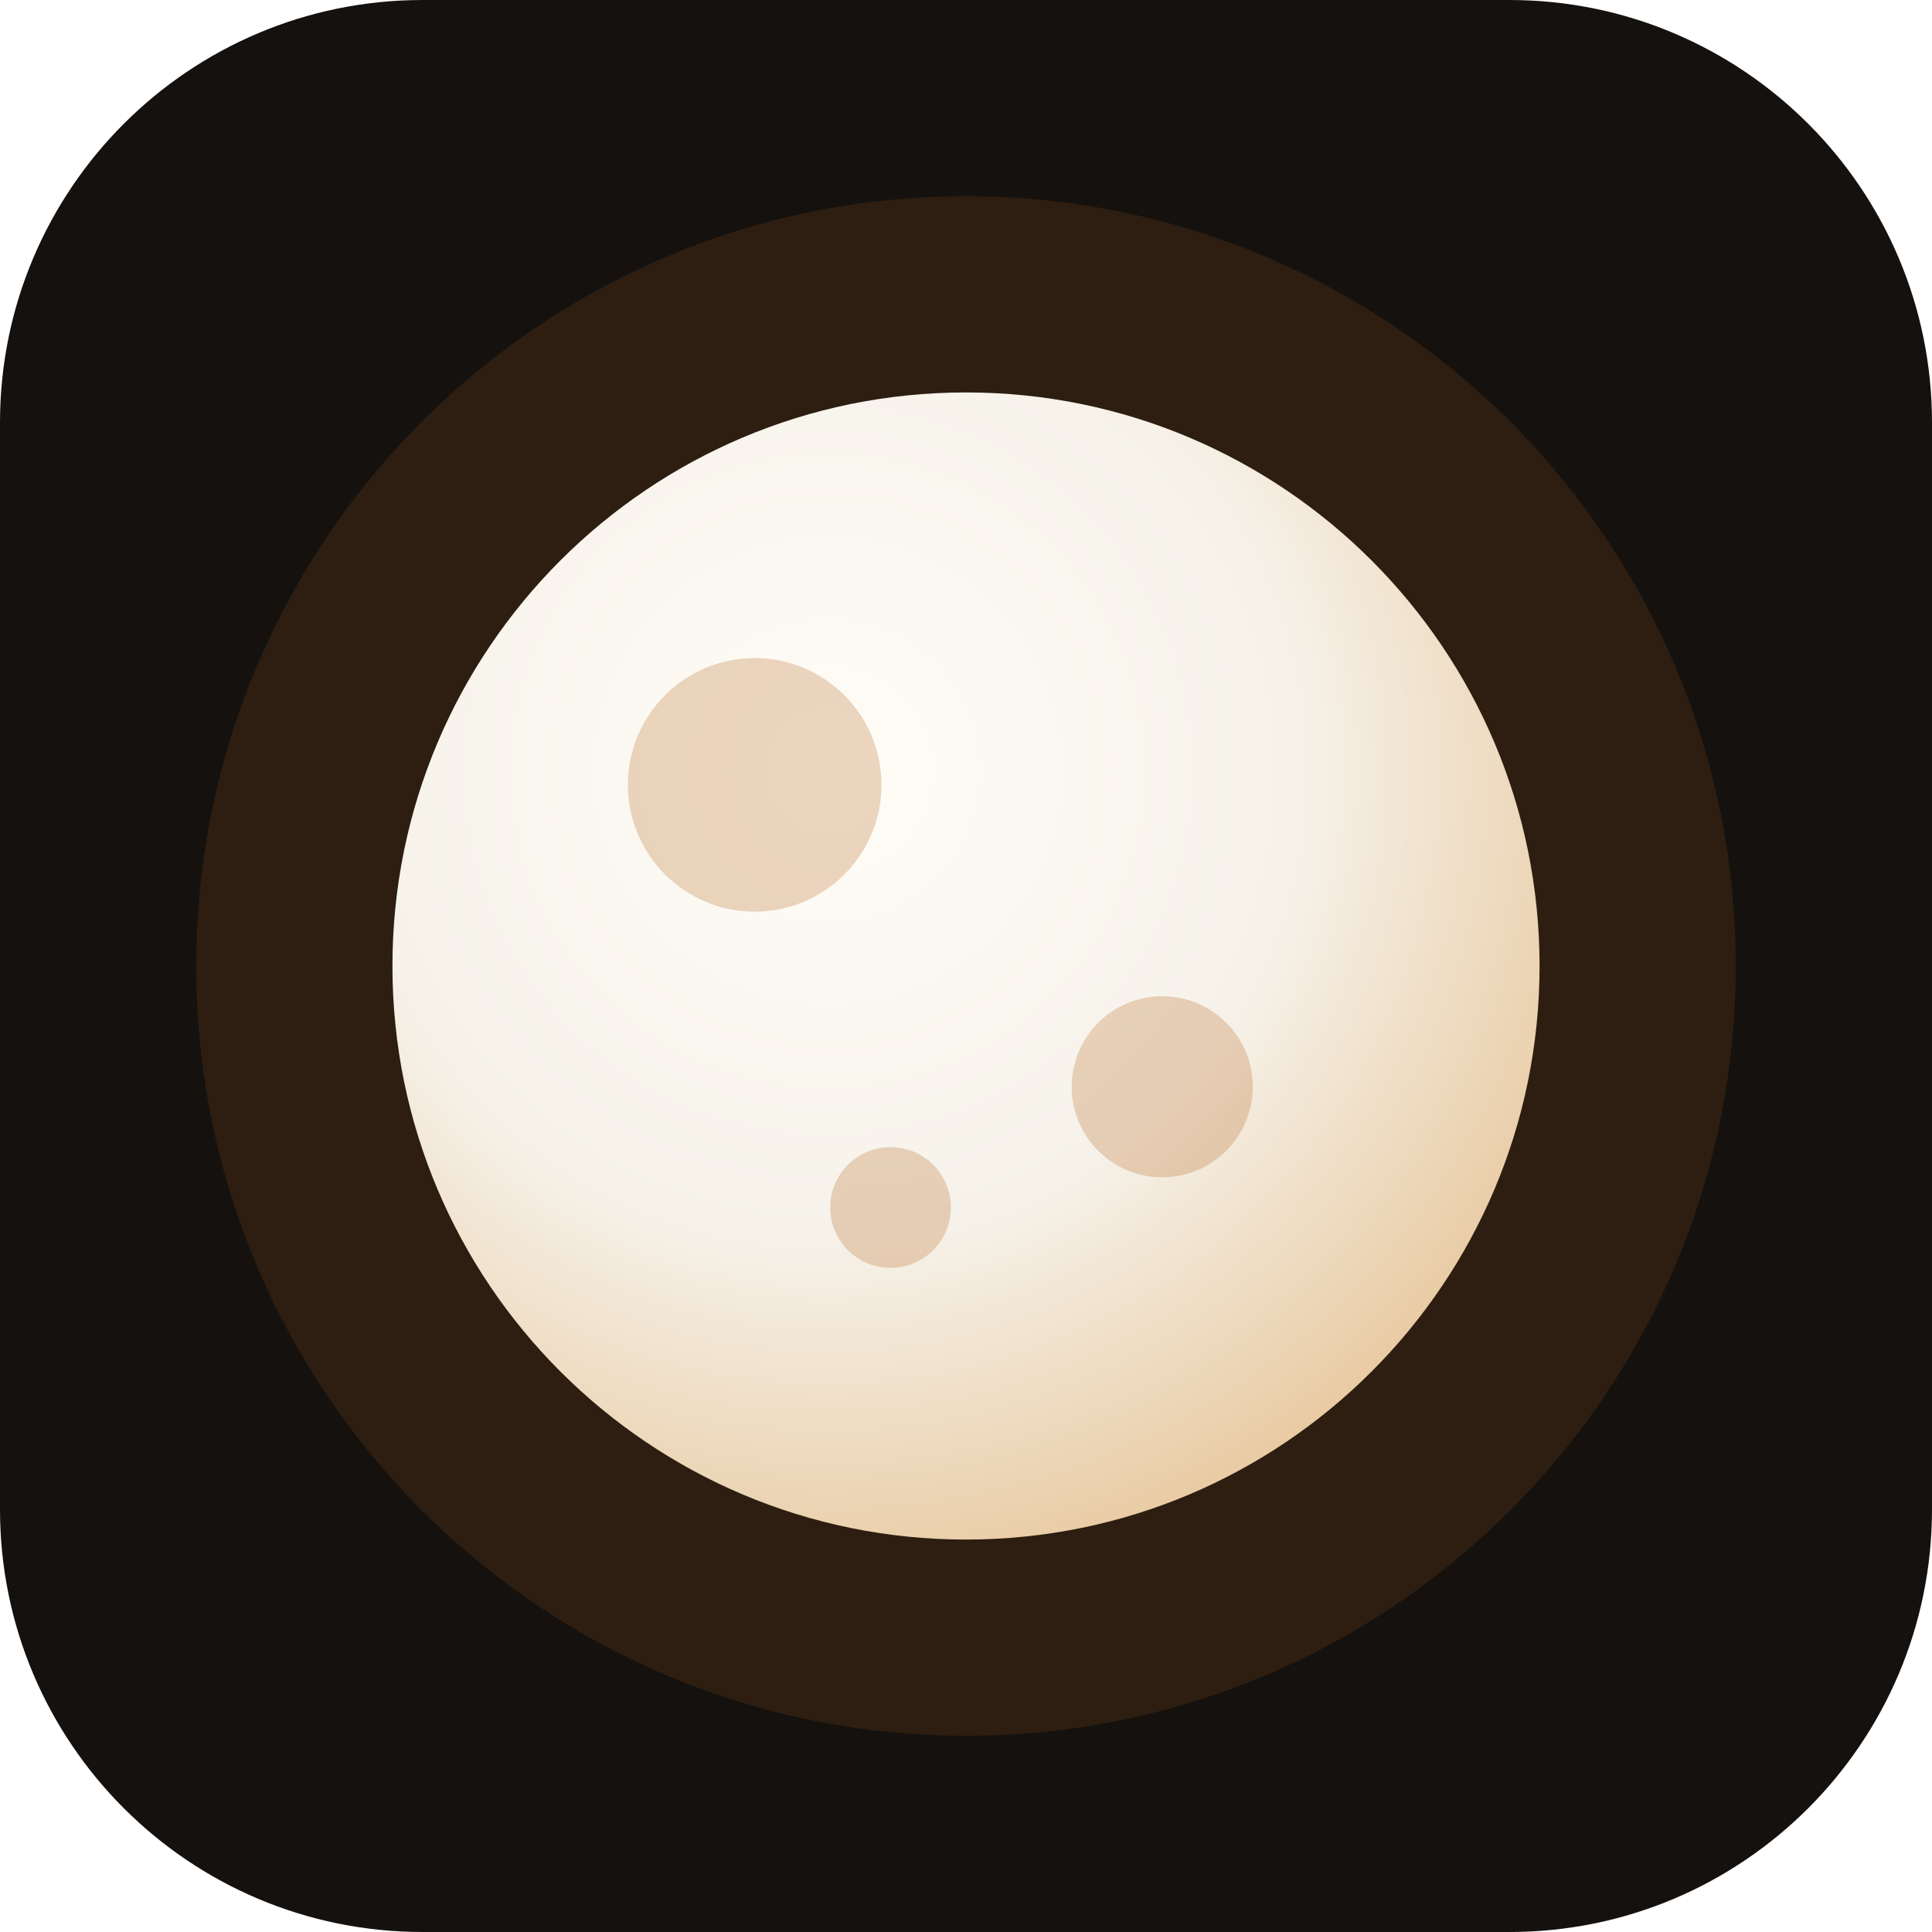
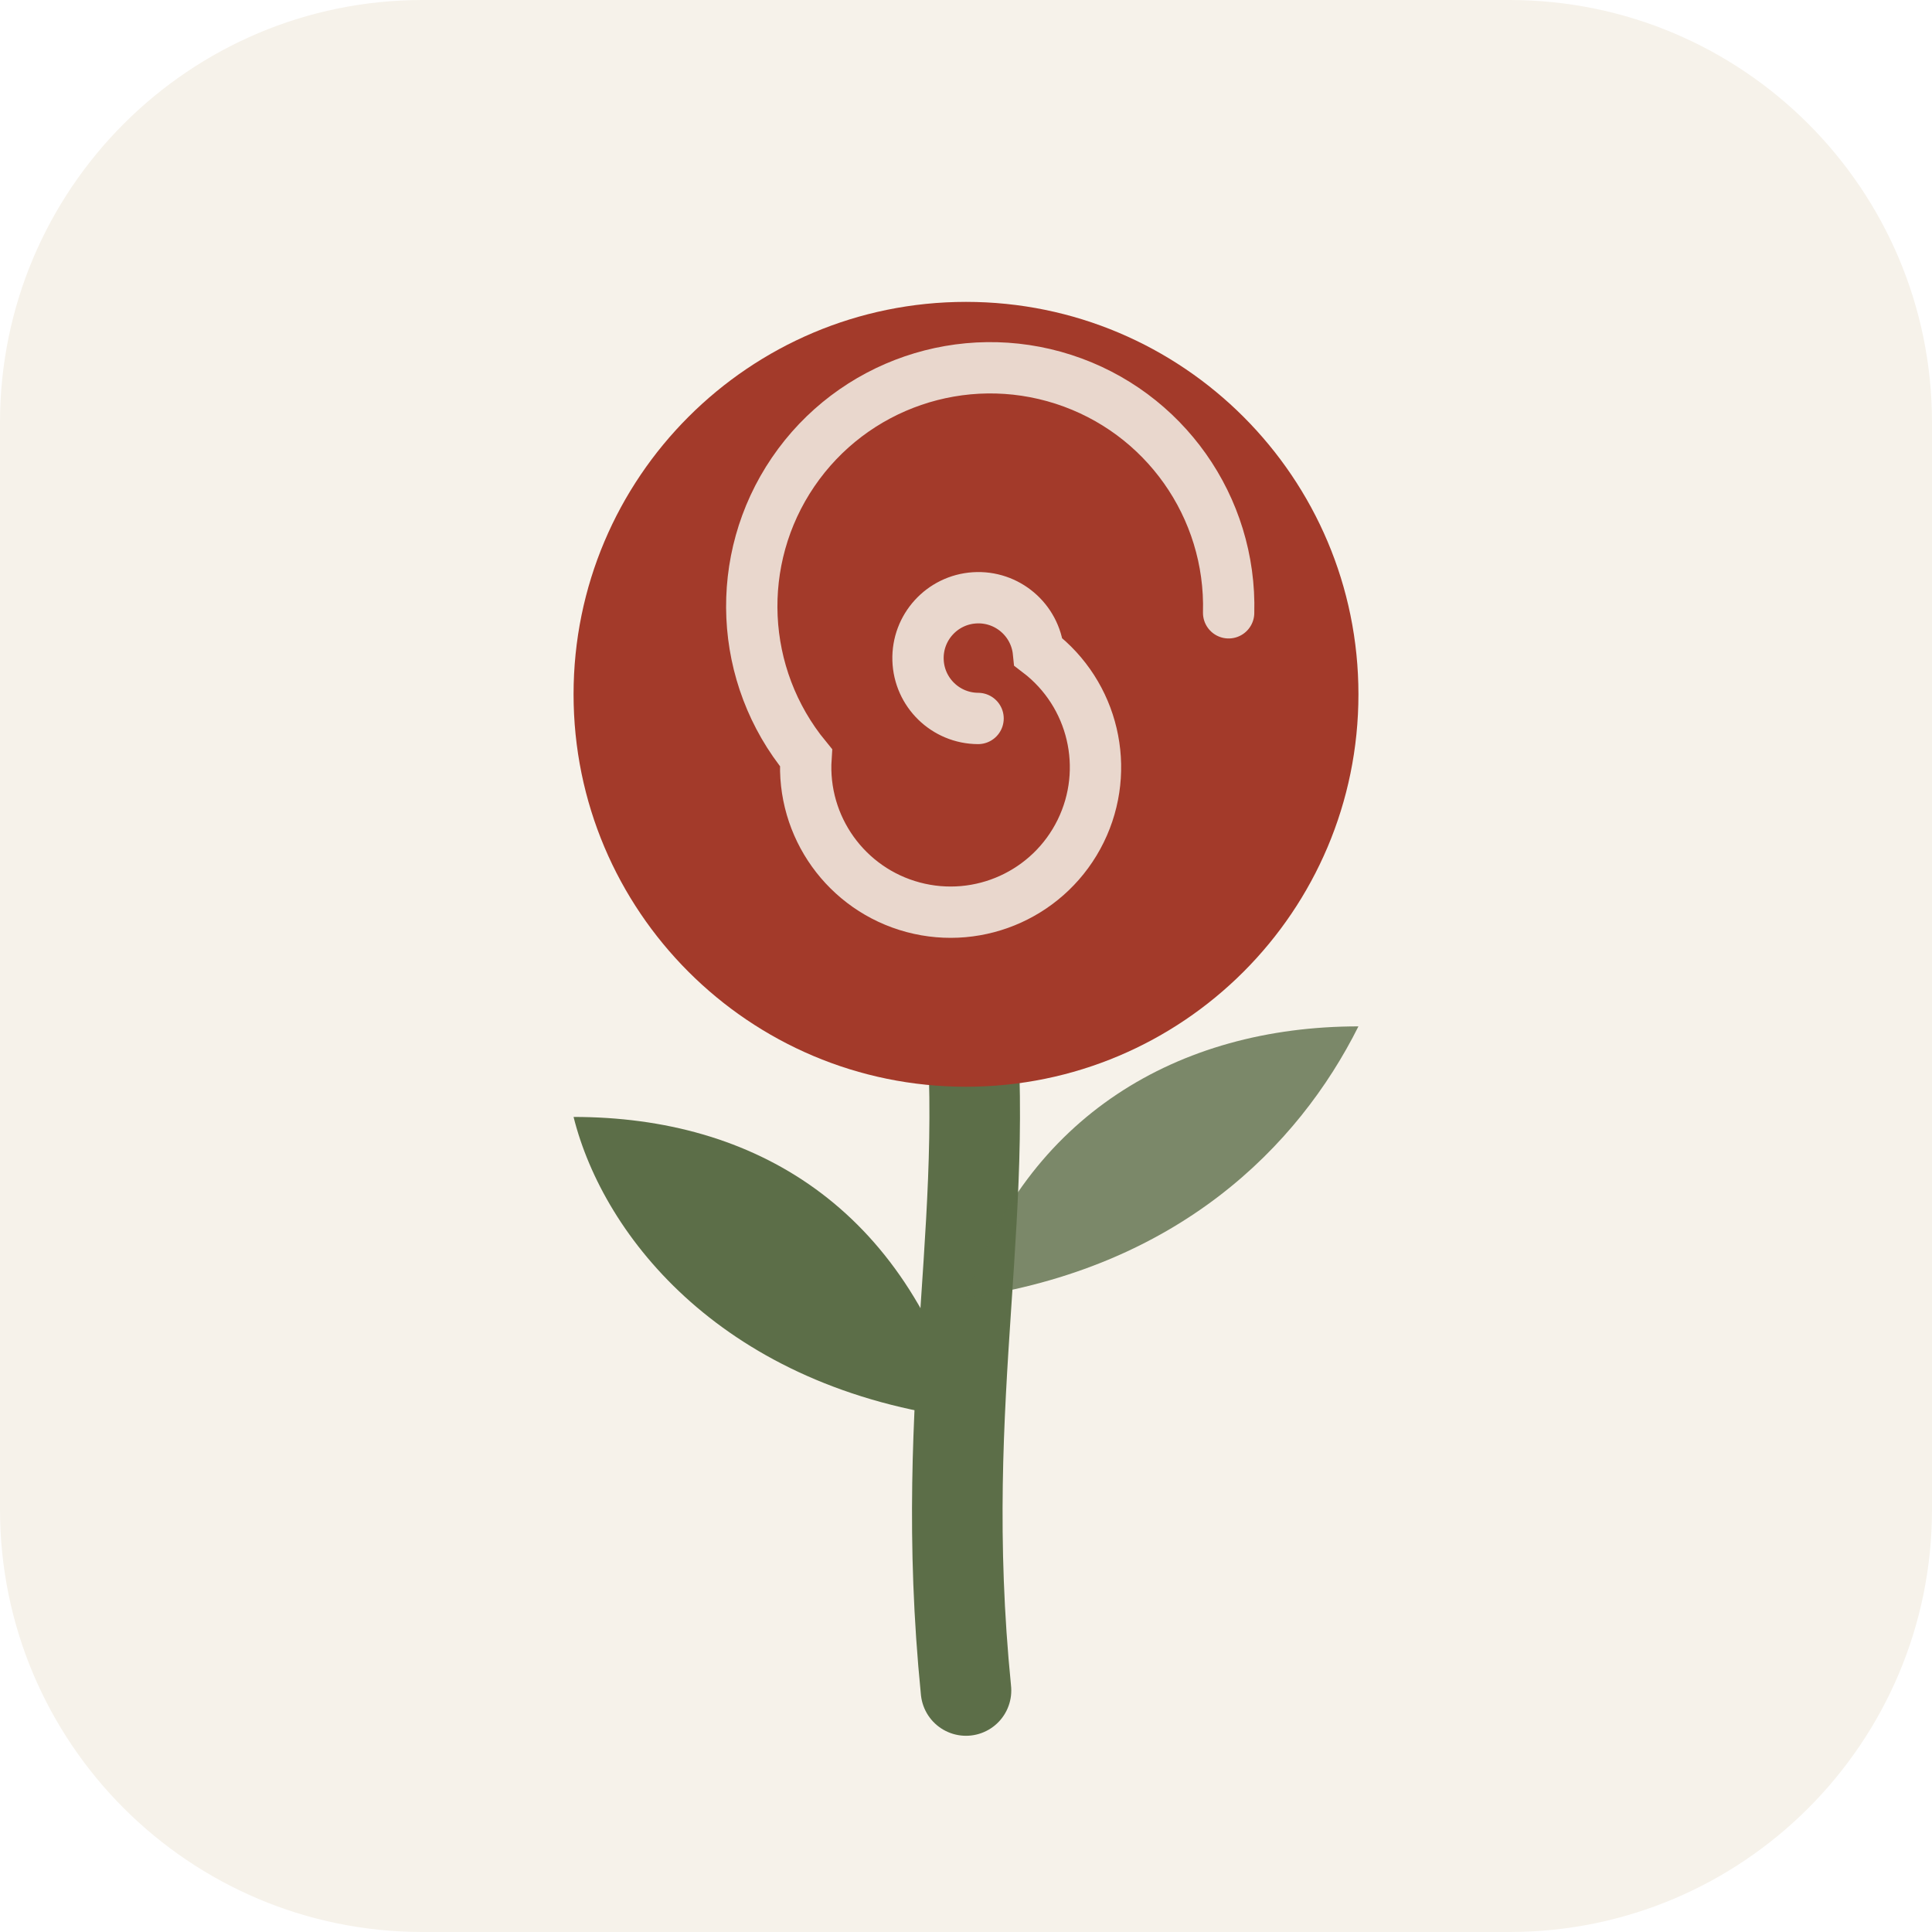
- <svg xmlns="http://www.w3.org/2000/svg" viewBox="0 0 64 64" role="img" aria-label="Trăng rằm">
-   <defs>
-     <radialGradient id="disc" cx="38%" cy="33%" r="74%">
-       <stop offset="0" stop-color="#FFFDF7" />
-       <stop offset="55%" stop-color="#F6F2EA" />
-       <stop offset="100%" stop-color="#E7C79C" />
-     </radialGradient>
-   </defs>
-   <rect width="64" height="64" rx="14" fill="#14110E" />
-   <circle cx="32" cy="32" r="25.5" fill="#B5651E" opacity=".16" />
-   <circle cx="32" cy="32" r="19" fill="url(#disc)" />
-   <g fill="#B5651E" opacity=".26">
-     <circle cx="25" cy="26" r="4.2" />
-     <circle cx="38.5" cy="36" r="3" />
-     <circle cx="29.5" cy="40" r="2" />
-   </g>
+ <svg xmlns="http://www.w3.org/2000/svg" viewBox="0 0 64 64" role="img" aria-label="Bông hoa 20/10">
+   <rect width="64" height="64" rx="14" fill="#F6F2EA" />
+   <path d="M32 56 C31 46 33 40 32 32" fill="none" stroke="#5C6E48" stroke-width="3" stroke-linecap="round" />
+   <path d="M32 47 C24 46 20 41 19 37 C25 37 30 40 32 47Z" fill="#5C6E48" />
+   <path d="M32 43 C39 42 43 38 45 34 C39 34 34 37 32 43Z" fill="#5C6E48" opacity=".8" />
+   <circle cx="32" cy="23" r="13" fill="#A33A2A" />
+   <path d="M32.4 23.8 a2 2 0 1 1 2-2.2 a4.8 4.8 0 1 1 -7.7 3.5 a7.9 7.9 0 1 1 14-4.8" fill="none" stroke="#F6F2EA" stroke-width="1.7" stroke-linecap="round" opacity=".85" />
</svg>
